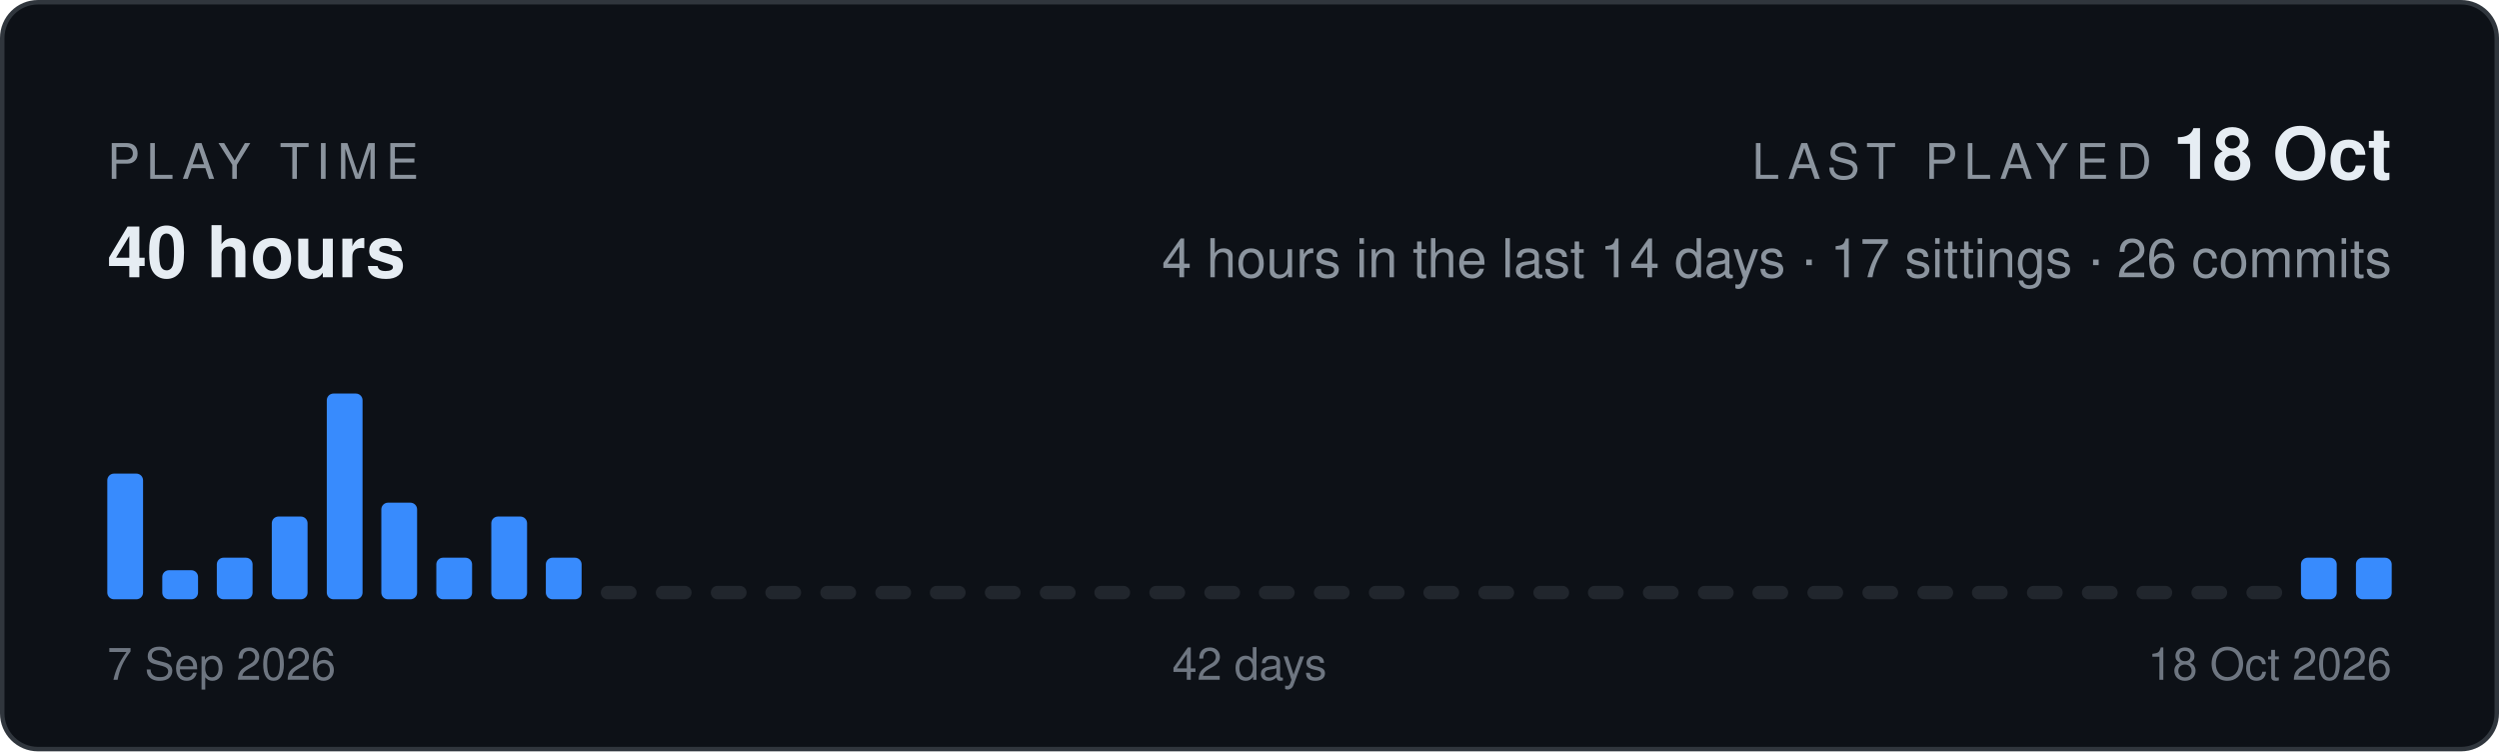
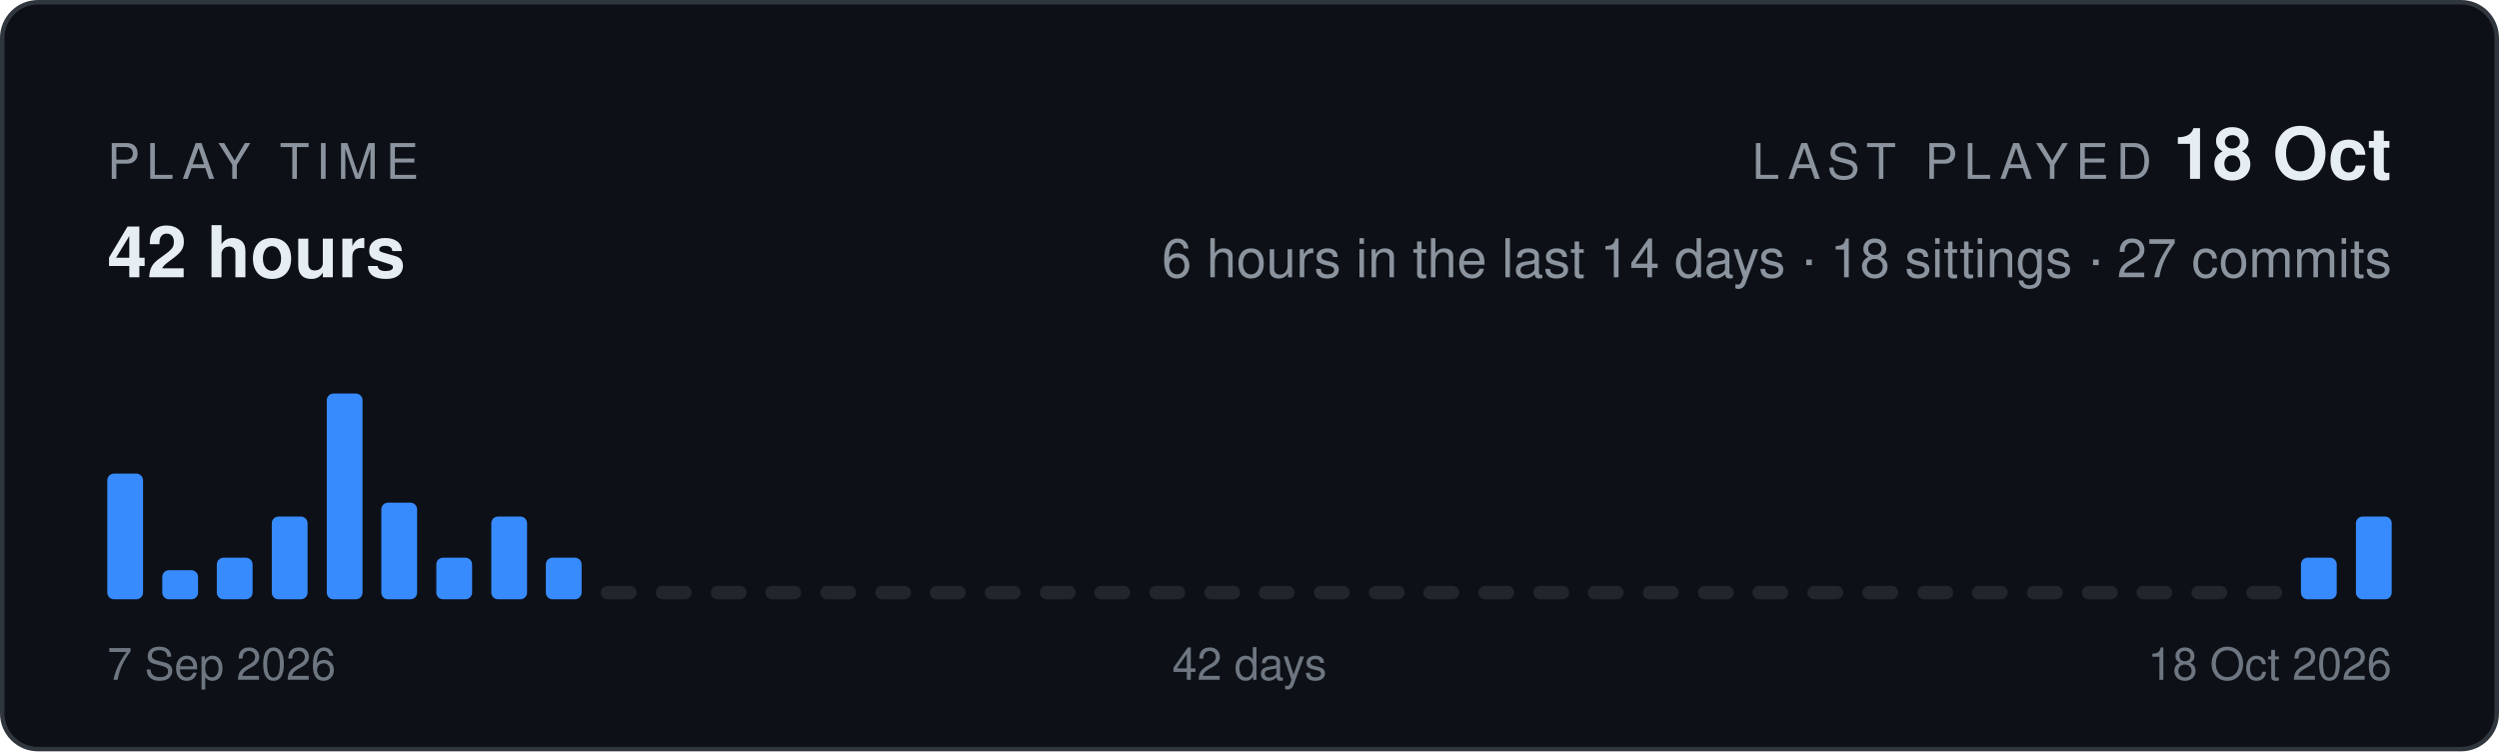
- <svg xmlns="http://www.w3.org/2000/svg" width="559" height="168" viewBox="0 0 559 168" role="img" aria-label="Play time: 40 hours over 26 commits, last played 18 Oct">
+ <svg xmlns="http://www.w3.org/2000/svg" width="559" height="168" viewBox="0 0 559 168" role="img" aria-label="Play time: 42 hours over 27 commits, last played 18 Oct">
  <style>
    .card { fill: #0d1117; stroke: #30363d }
    text { font-family: -apple-system, BlinkMacSystemFont, "Segoe UI", Helvetica, Arial, sans-serif }
    .label { font-size: 11px; letter-spacing: 1.7px; fill: #8b949e }
    .stat { font-size: 16px; font-weight: 600; letter-spacing: normal; fill: #e6edf3 }
    .note { font-size: 12px; fill: #8b949e }
    .axis { font-size: 10px; fill: #6e7681 }
    .bar { fill: #388bfd }
    .bar-quiet { fill: #21262d }
  </style>
  <rect class="card" x="0.5" y="0.5" width="558" height="167" rx="8" />
  <text class="label" x="24" y="40">PLAY TIME</text>
-   <text class="stat" x="24" y="62">40 hours</text>
+   <text class="stat" x="24" y="62">42 hours</text>
  <text class="label" x="535" y="40" text-anchor="end">LAST PLAYED <tspan class="stat">18 Oct</tspan>
  </text>
-   <text class="note" x="535" y="62" text-anchor="end">4 hours in the last 14 days   ·   17 sittings   ·   26 commits</text>
+   <text class="note" x="535" y="62" text-anchor="end">6 hours in the last 14 days   ·   18 sittings   ·   27 commits</text>
  <rect class="bar" x="24.0" y="105.9" width="8" height="28.1" rx="1.5" />
  <rect class="bar" x="36.3" y="127.5" width="8" height="6.5" rx="1.5" />
  <rect class="bar" x="48.5" y="124.7" width="8" height="9.3" rx="1.5" />
  <rect class="bar" x="60.8" y="115.5" width="8" height="18.5" rx="1.5" />
  <rect class="bar" x="73.1" y="88.0" width="8" height="46.0" rx="1.5" />
  <rect class="bar" x="85.3" y="112.4" width="8" height="21.6" rx="1.5" />
  <rect class="bar" x="97.6" y="124.7" width="8" height="9.3" rx="1.5" />
  <rect class="bar" x="109.9" y="115.5" width="8" height="18.5" rx="1.5" />
  <rect class="bar" x="122.1" y="124.7" width="8" height="9.3" rx="1.5" />
  <rect class="bar-quiet" x="134.4" y="131.0" width="8" height="3.0" rx="1.5" />
  <rect class="bar-quiet" x="146.7" y="131.0" width="8" height="3.0" rx="1.5" />
  <rect class="bar-quiet" x="159.0" y="131.0" width="8" height="3.0" rx="1.5" />
  <rect class="bar-quiet" x="171.2" y="131.0" width="8" height="3.0" rx="1.5" />
  <rect class="bar-quiet" x="183.5" y="131.0" width="8" height="3.0" rx="1.5" />
  <rect class="bar-quiet" x="195.8" y="131.0" width="8" height="3.0" rx="1.5" />
  <rect class="bar-quiet" x="208.0" y="131.0" width="8" height="3.0" rx="1.5" />
  <rect class="bar-quiet" x="220.3" y="131.0" width="8" height="3.0" rx="1.5" />
  <rect class="bar-quiet" x="232.6" y="131.0" width="8" height="3.0" rx="1.5" />
  <rect class="bar-quiet" x="244.8" y="131.0" width="8" height="3.0" rx="1.5" />
  <rect class="bar-quiet" x="257.1" y="131.0" width="8" height="3.0" rx="1.5" />
  <rect class="bar-quiet" x="269.4" y="131.0" width="8" height="3.0" rx="1.5" />
  <rect class="bar-quiet" x="281.6" y="131.0" width="8" height="3.0" rx="1.5" />
  <rect class="bar-quiet" x="293.9" y="131.0" width="8" height="3.0" rx="1.5" />
  <rect class="bar-quiet" x="306.2" y="131.0" width="8" height="3.0" rx="1.5" />
  <rect class="bar-quiet" x="318.4" y="131.0" width="8" height="3.0" rx="1.5" />
  <rect class="bar-quiet" x="330.7" y="131.0" width="8" height="3.0" rx="1.5" />
  <rect class="bar-quiet" x="343.0" y="131.0" width="8" height="3.0" rx="1.5" />
  <rect class="bar-quiet" x="355.2" y="131.0" width="8" height="3.0" rx="1.5" />
  <rect class="bar-quiet" x="367.5" y="131.0" width="8" height="3.0" rx="1.5" />
  <rect class="bar-quiet" x="379.8" y="131.0" width="8" height="3.0" rx="1.5" />
  <rect class="bar-quiet" x="392.0" y="131.0" width="8" height="3.0" rx="1.5" />
  <rect class="bar-quiet" x="404.3" y="131.0" width="8" height="3.0" rx="1.5" />
  <rect class="bar-quiet" x="416.6" y="131.0" width="8" height="3.0" rx="1.5" />
  <rect class="bar-quiet" x="428.9" y="131.0" width="8" height="3.0" rx="1.5" />
  <rect class="bar-quiet" x="441.1" y="131.0" width="8" height="3.0" rx="1.5" />
  <rect class="bar-quiet" x="453.4" y="131.0" width="8" height="3.0" rx="1.5" />
  <rect class="bar-quiet" x="465.7" y="131.0" width="8" height="3.0" rx="1.5" />
  <rect class="bar-quiet" x="477.9" y="131.0" width="8" height="3.0" rx="1.5" />
  <rect class="bar-quiet" x="490.2" y="131.0" width="8" height="3.0" rx="1.5" />
  <rect class="bar-quiet" x="502.5" y="131.0" width="8" height="3.0" rx="1.5" />
  <rect class="bar" x="514.7" y="124.7" width="8" height="9.3" rx="1.5" />
-   <rect class="bar" x="527.0" y="124.7" width="8" height="9.3" rx="1.5" />
+   <rect class="bar" x="527.0" y="115.5" width="8" height="18.5" rx="1.5" />
  <text class="axis" x="24" y="152">7 Sep 2026</text>
  <text class="axis" x="279.5" y="152" text-anchor="middle">42 days</text>
  <text class="axis" x="535" y="152" text-anchor="end">18 Oct 2026</text>
</svg>
